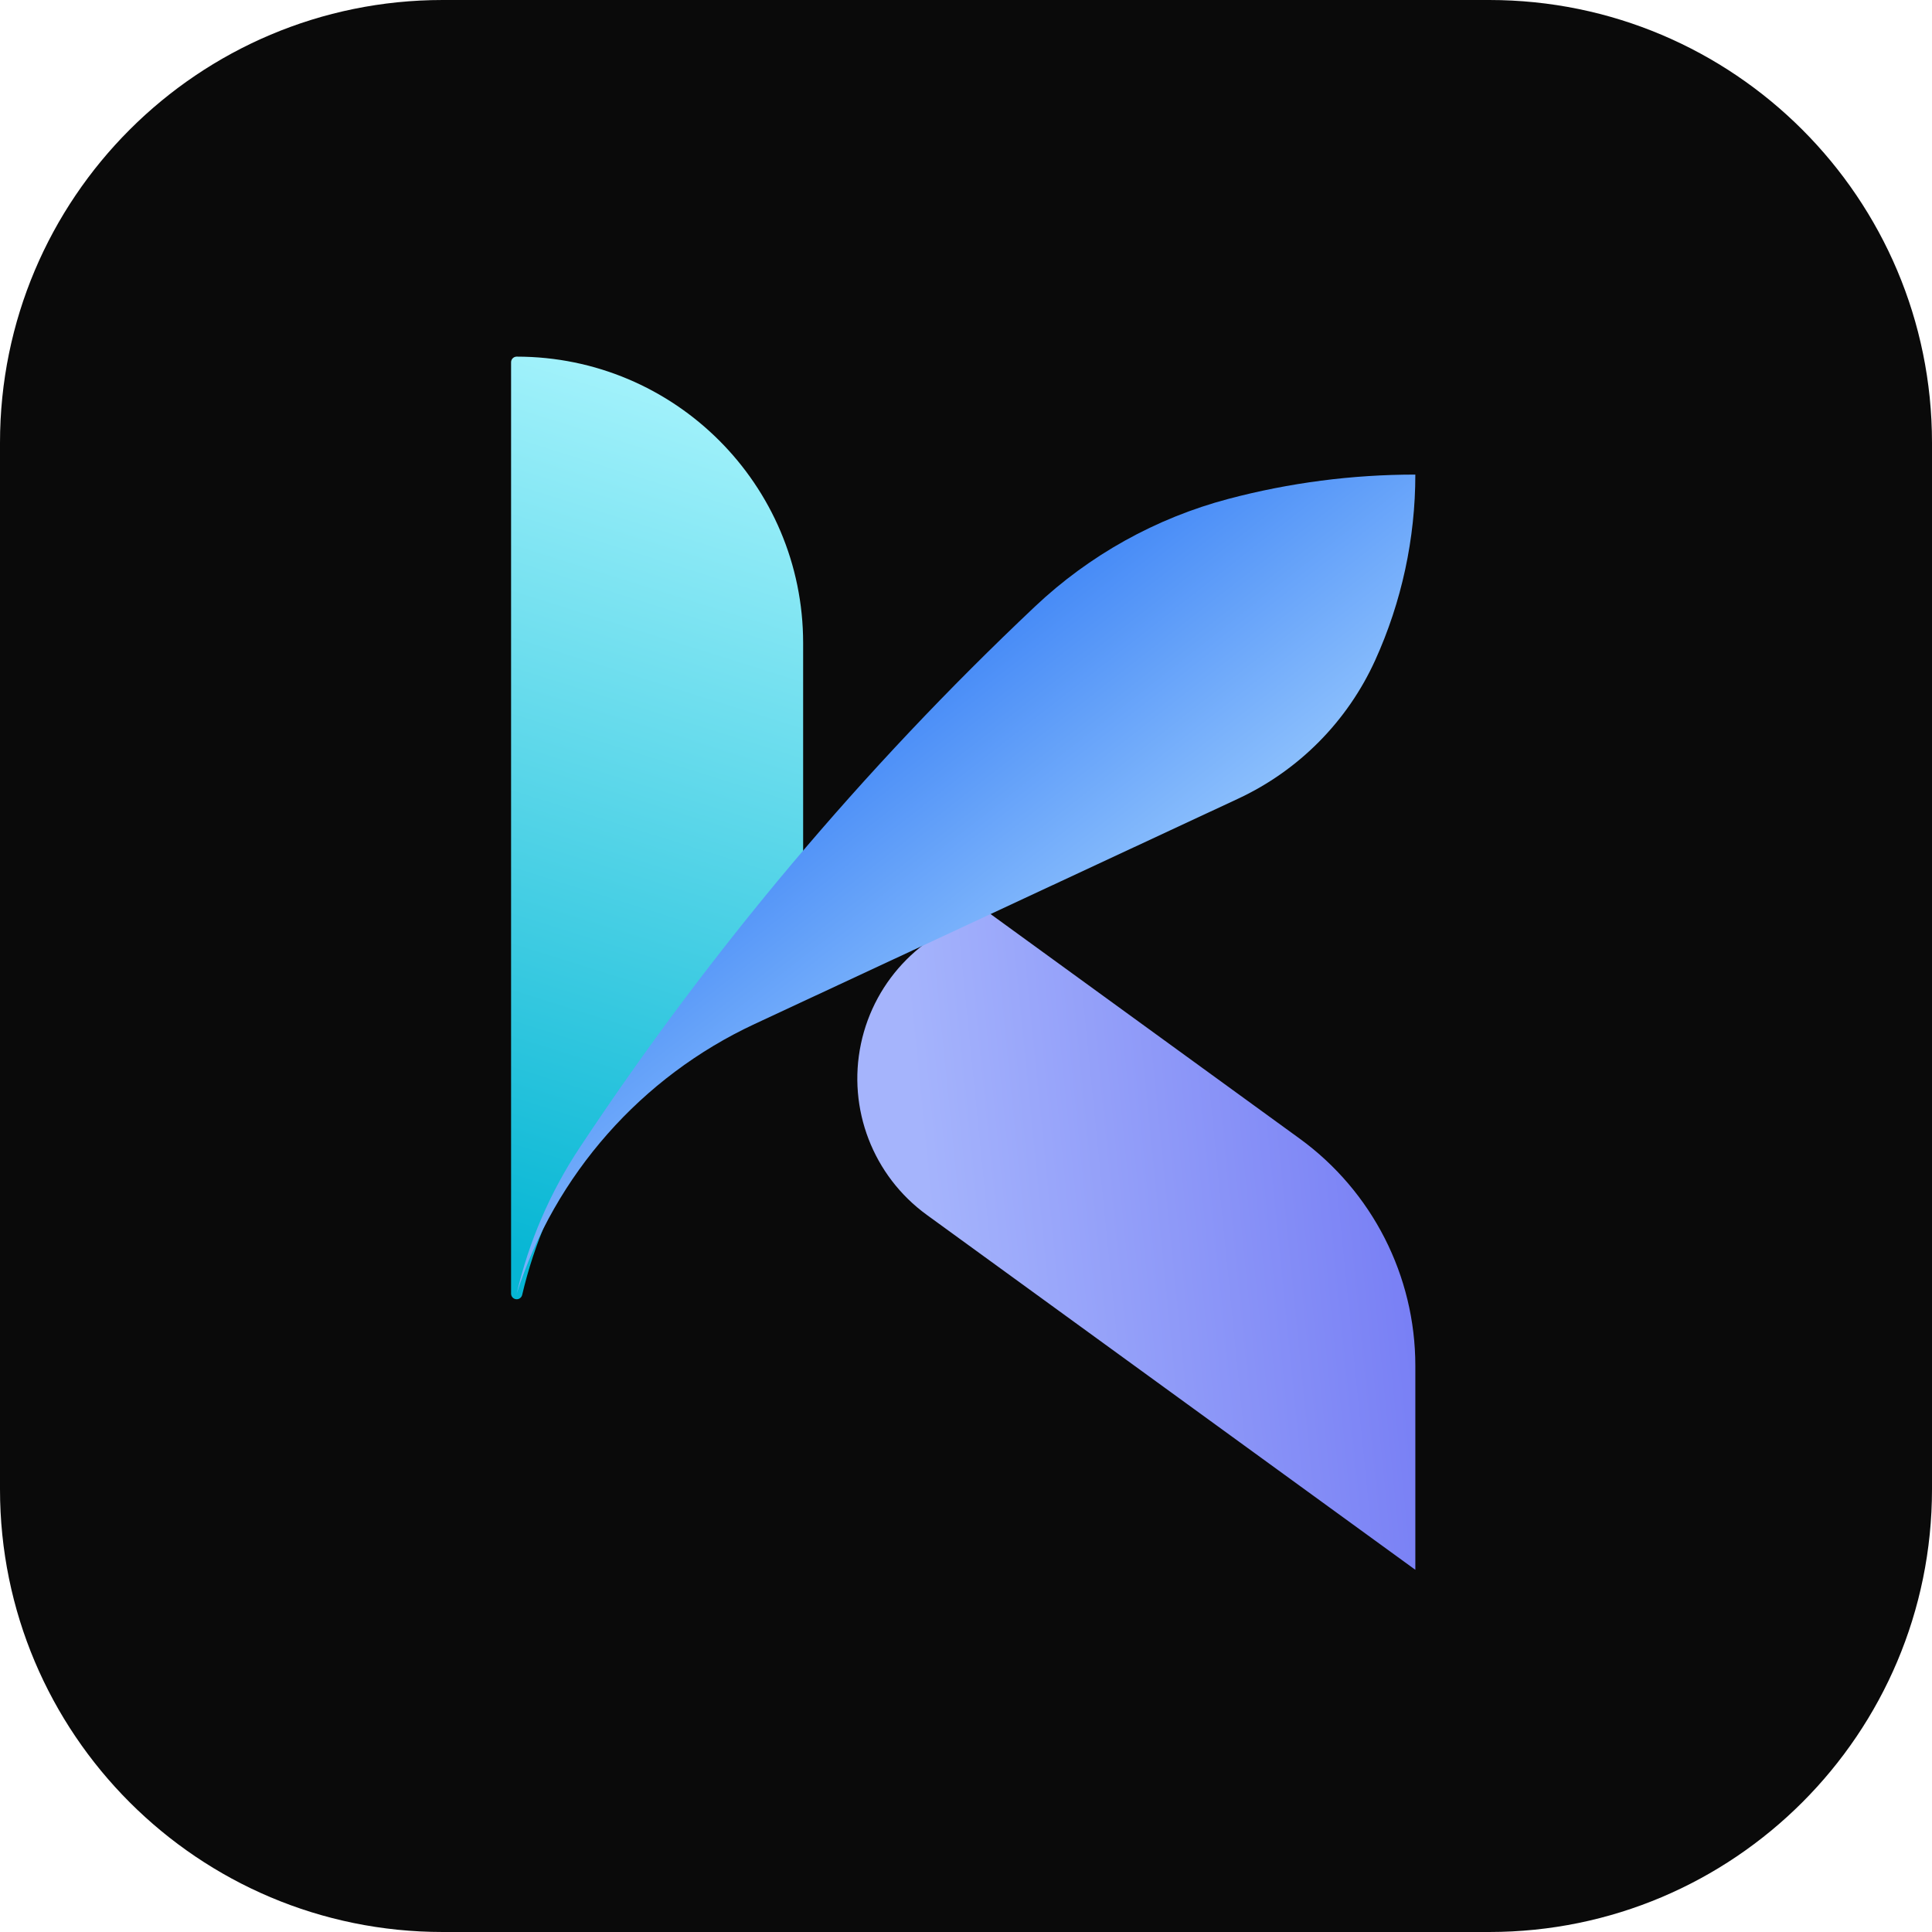
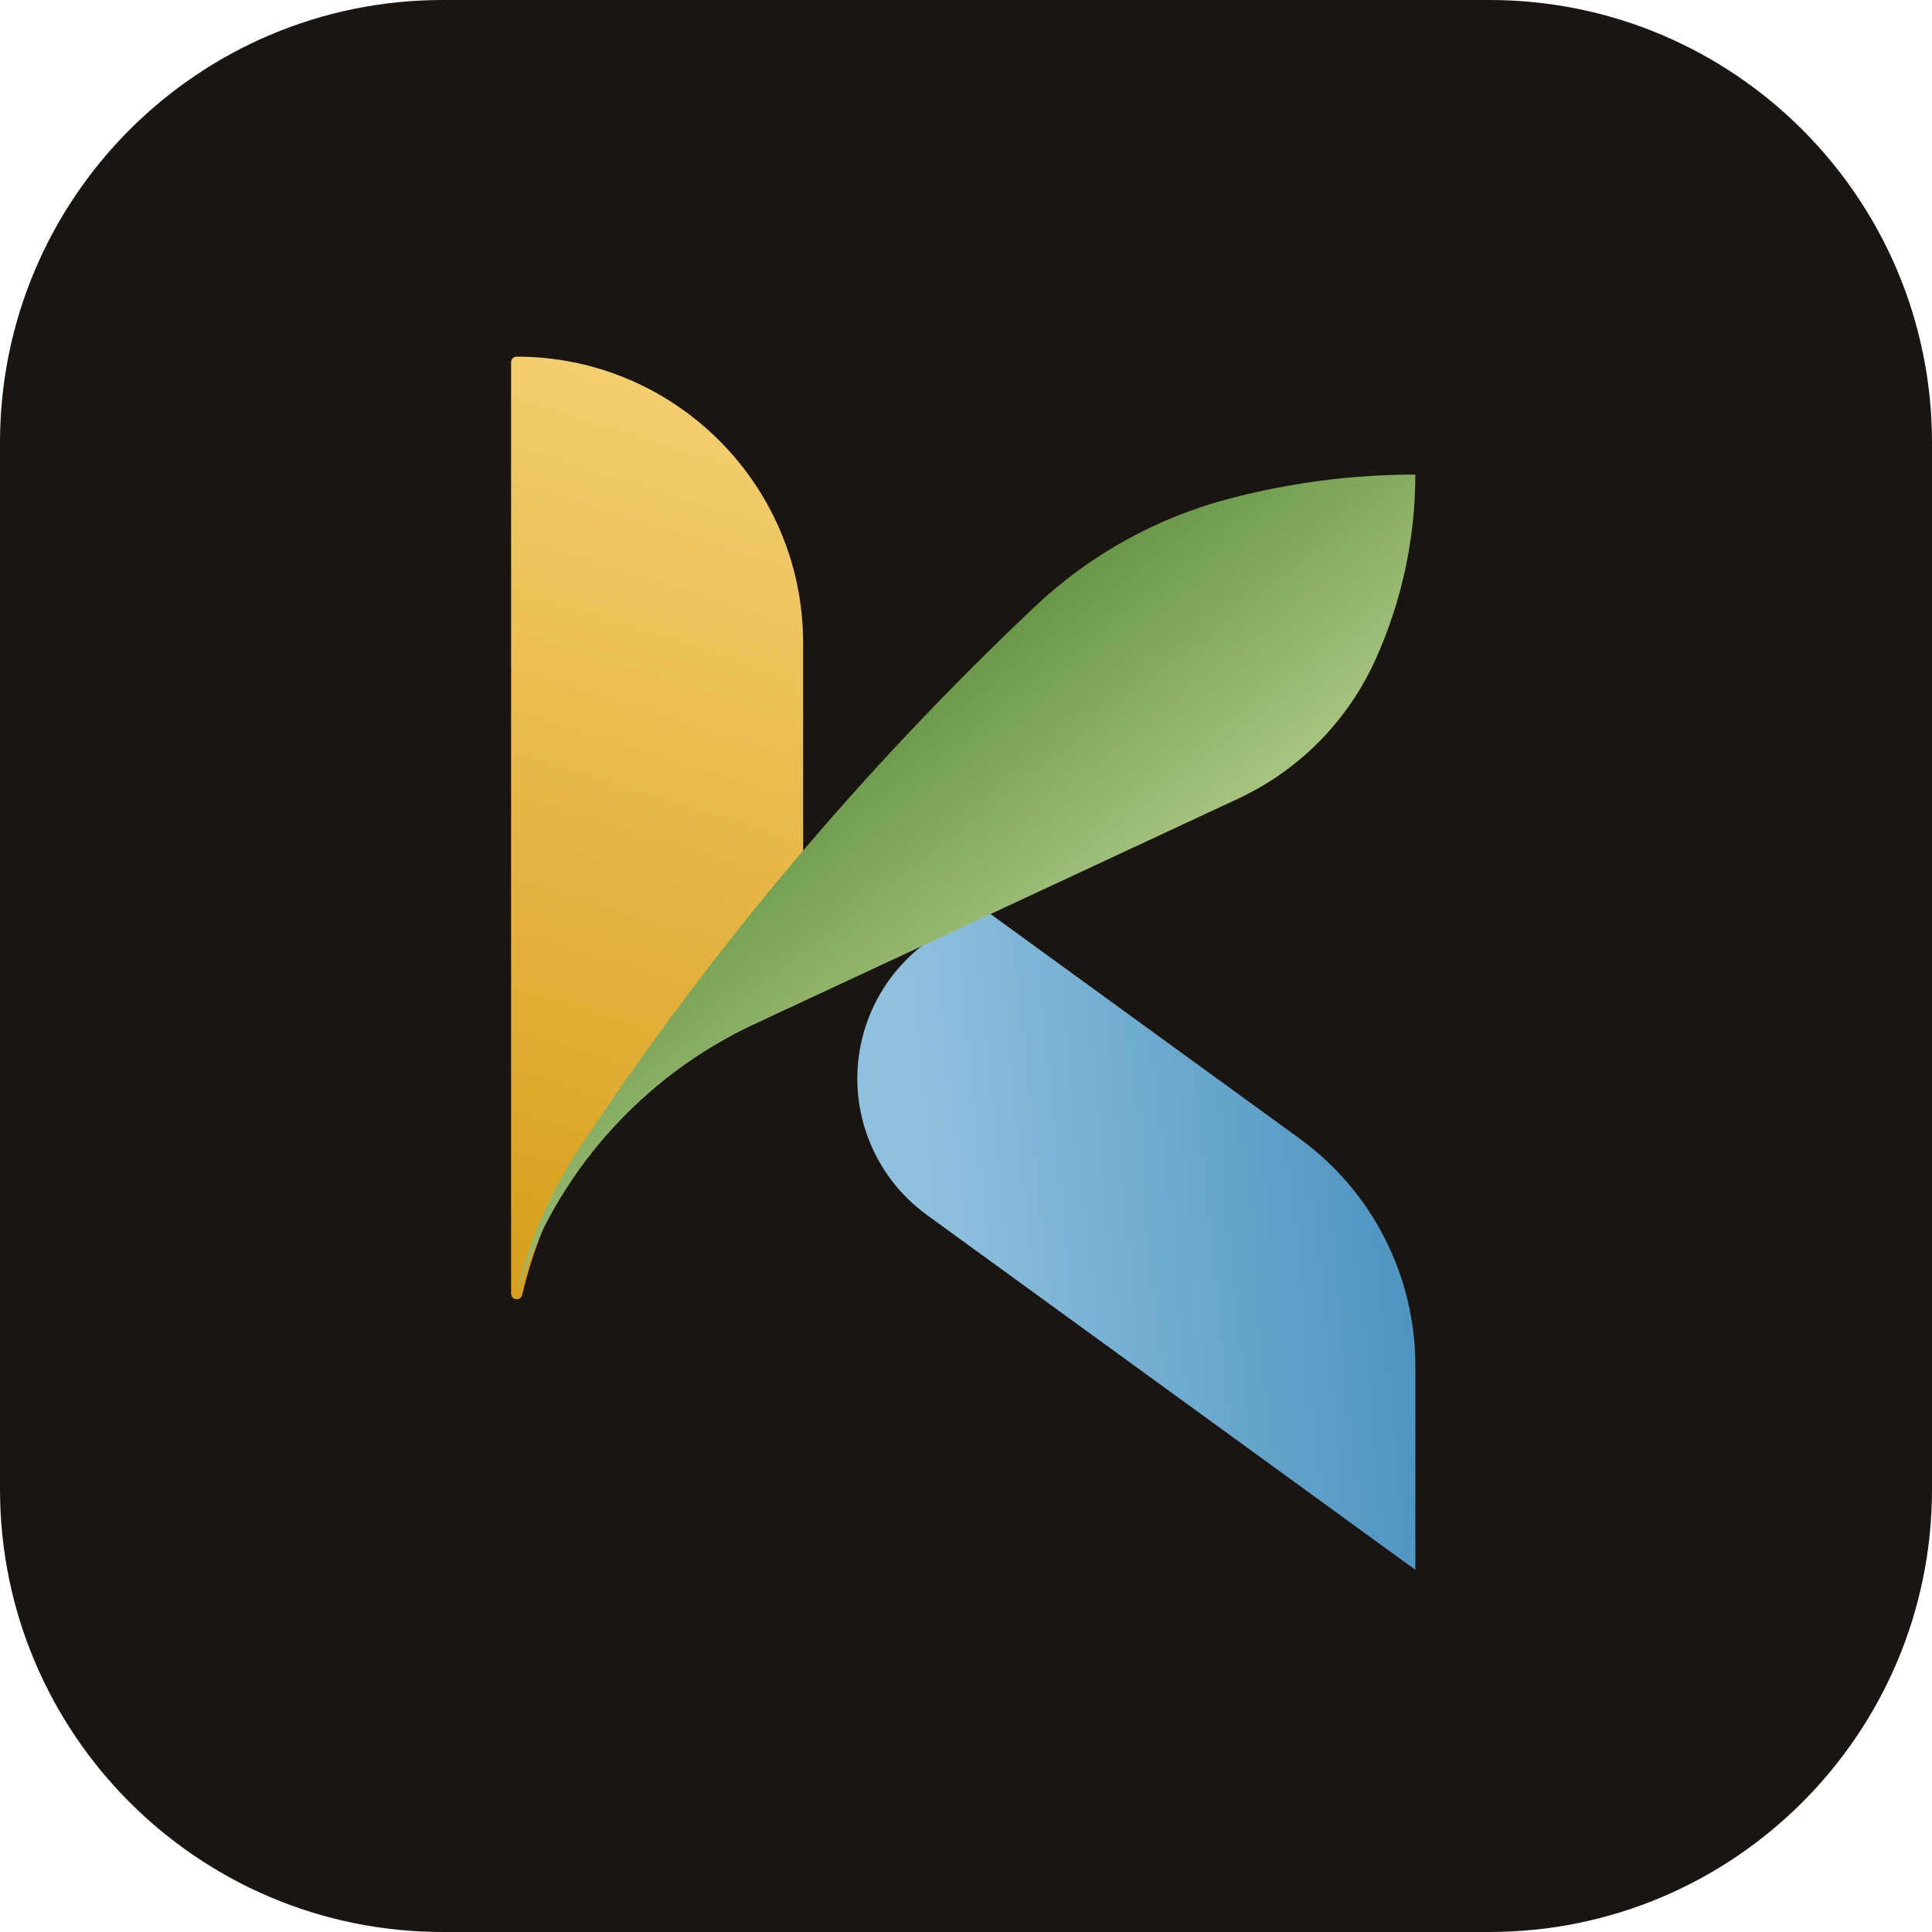
<svg xmlns="http://www.w3.org/2000/svg" viewBox="0 0 24 24" role="img" aria-label="Kirana">
  <defs>
    <linearGradient id="kirana-stem" gradientUnits="userSpaceOnUse" x1="0.047" y1="16" x2="4.812" y2="0.824">
-       <stop offset="0" stop-color="#06B6D4" />
-       <stop offset="1" stop-color="#A5F3FC" />
+       <stop offset="0" stop-color="#D9A01E" />
+       <stop offset="1" stop-color="#F4CF70" />
    </linearGradient>
    <linearGradient id="kirana-leg" gradientUnits="userSpaceOnUse" x1="20.603" y1="22.374" x2="8.177" y2="23.621">
-       <stop offset="0" stop-color="#6366F1" />
-       <stop offset="1" stop-color="#A5B4FC" />
+       <stop offset="0" stop-color="#2E7FB2" />
+       <stop offset="1" stop-color="#8FC1DE" />
    </linearGradient>
    <linearGradient id="kirana-arm" gradientUnits="userSpaceOnUse" x1="5.596" y1="5.935" x2="9.739" y2="11.229">
-       <stop offset="0" stop-color="#3B82F6" />
-       <stop offset="1" stop-color="#93C5FD" />
+       <stop offset="0" stop-color="#5E8F3E" />
+       <stop offset="1" stop-color="#AFCB86" />
    </linearGradient>
  </defs>
-   <rect width="24" height="24" rx="5.5" fill="#0a0a0a" />
+   <rect width="24" height="24" rx="5.5" fill="#1a1510" />
  <g transform="translate(6.4186 4.5) scale(0.6977)">
    <path d="M0 16.583L0 0A5 5 0 0 1 5 5L5 8.813A55 55 0 0 0 1.119 13.987A8 8 0 0 0 0 16.583Z" fill="url(#kirana-stem)" stroke="url(#kirana-stem)" stroke-width="0.2" stroke-linejoin="round" />
    <path d="M8.432 9.821L13.939 13.822A5 5 0 0 1 16 17.867L16 21.5L7.302 15.181A3 3 0 0 1 8.432 9.821Z" fill="url(#kirana-leg)" />
    <path d="M0 16.583A8 8 0 0 1 1.119 13.987A55 55 0 0 1 9.228 4.349A8 8 0 0 1 12.671 2.433A13 13 0 0 1 16 2A8 8 0 0 1 15.286 5.304A5 5 0 0 1 12.844 7.771L4.237 11.782A8 8 0 0 0 0 16.583Z" fill="url(#kirana-arm)" />
  </g>
</svg>
